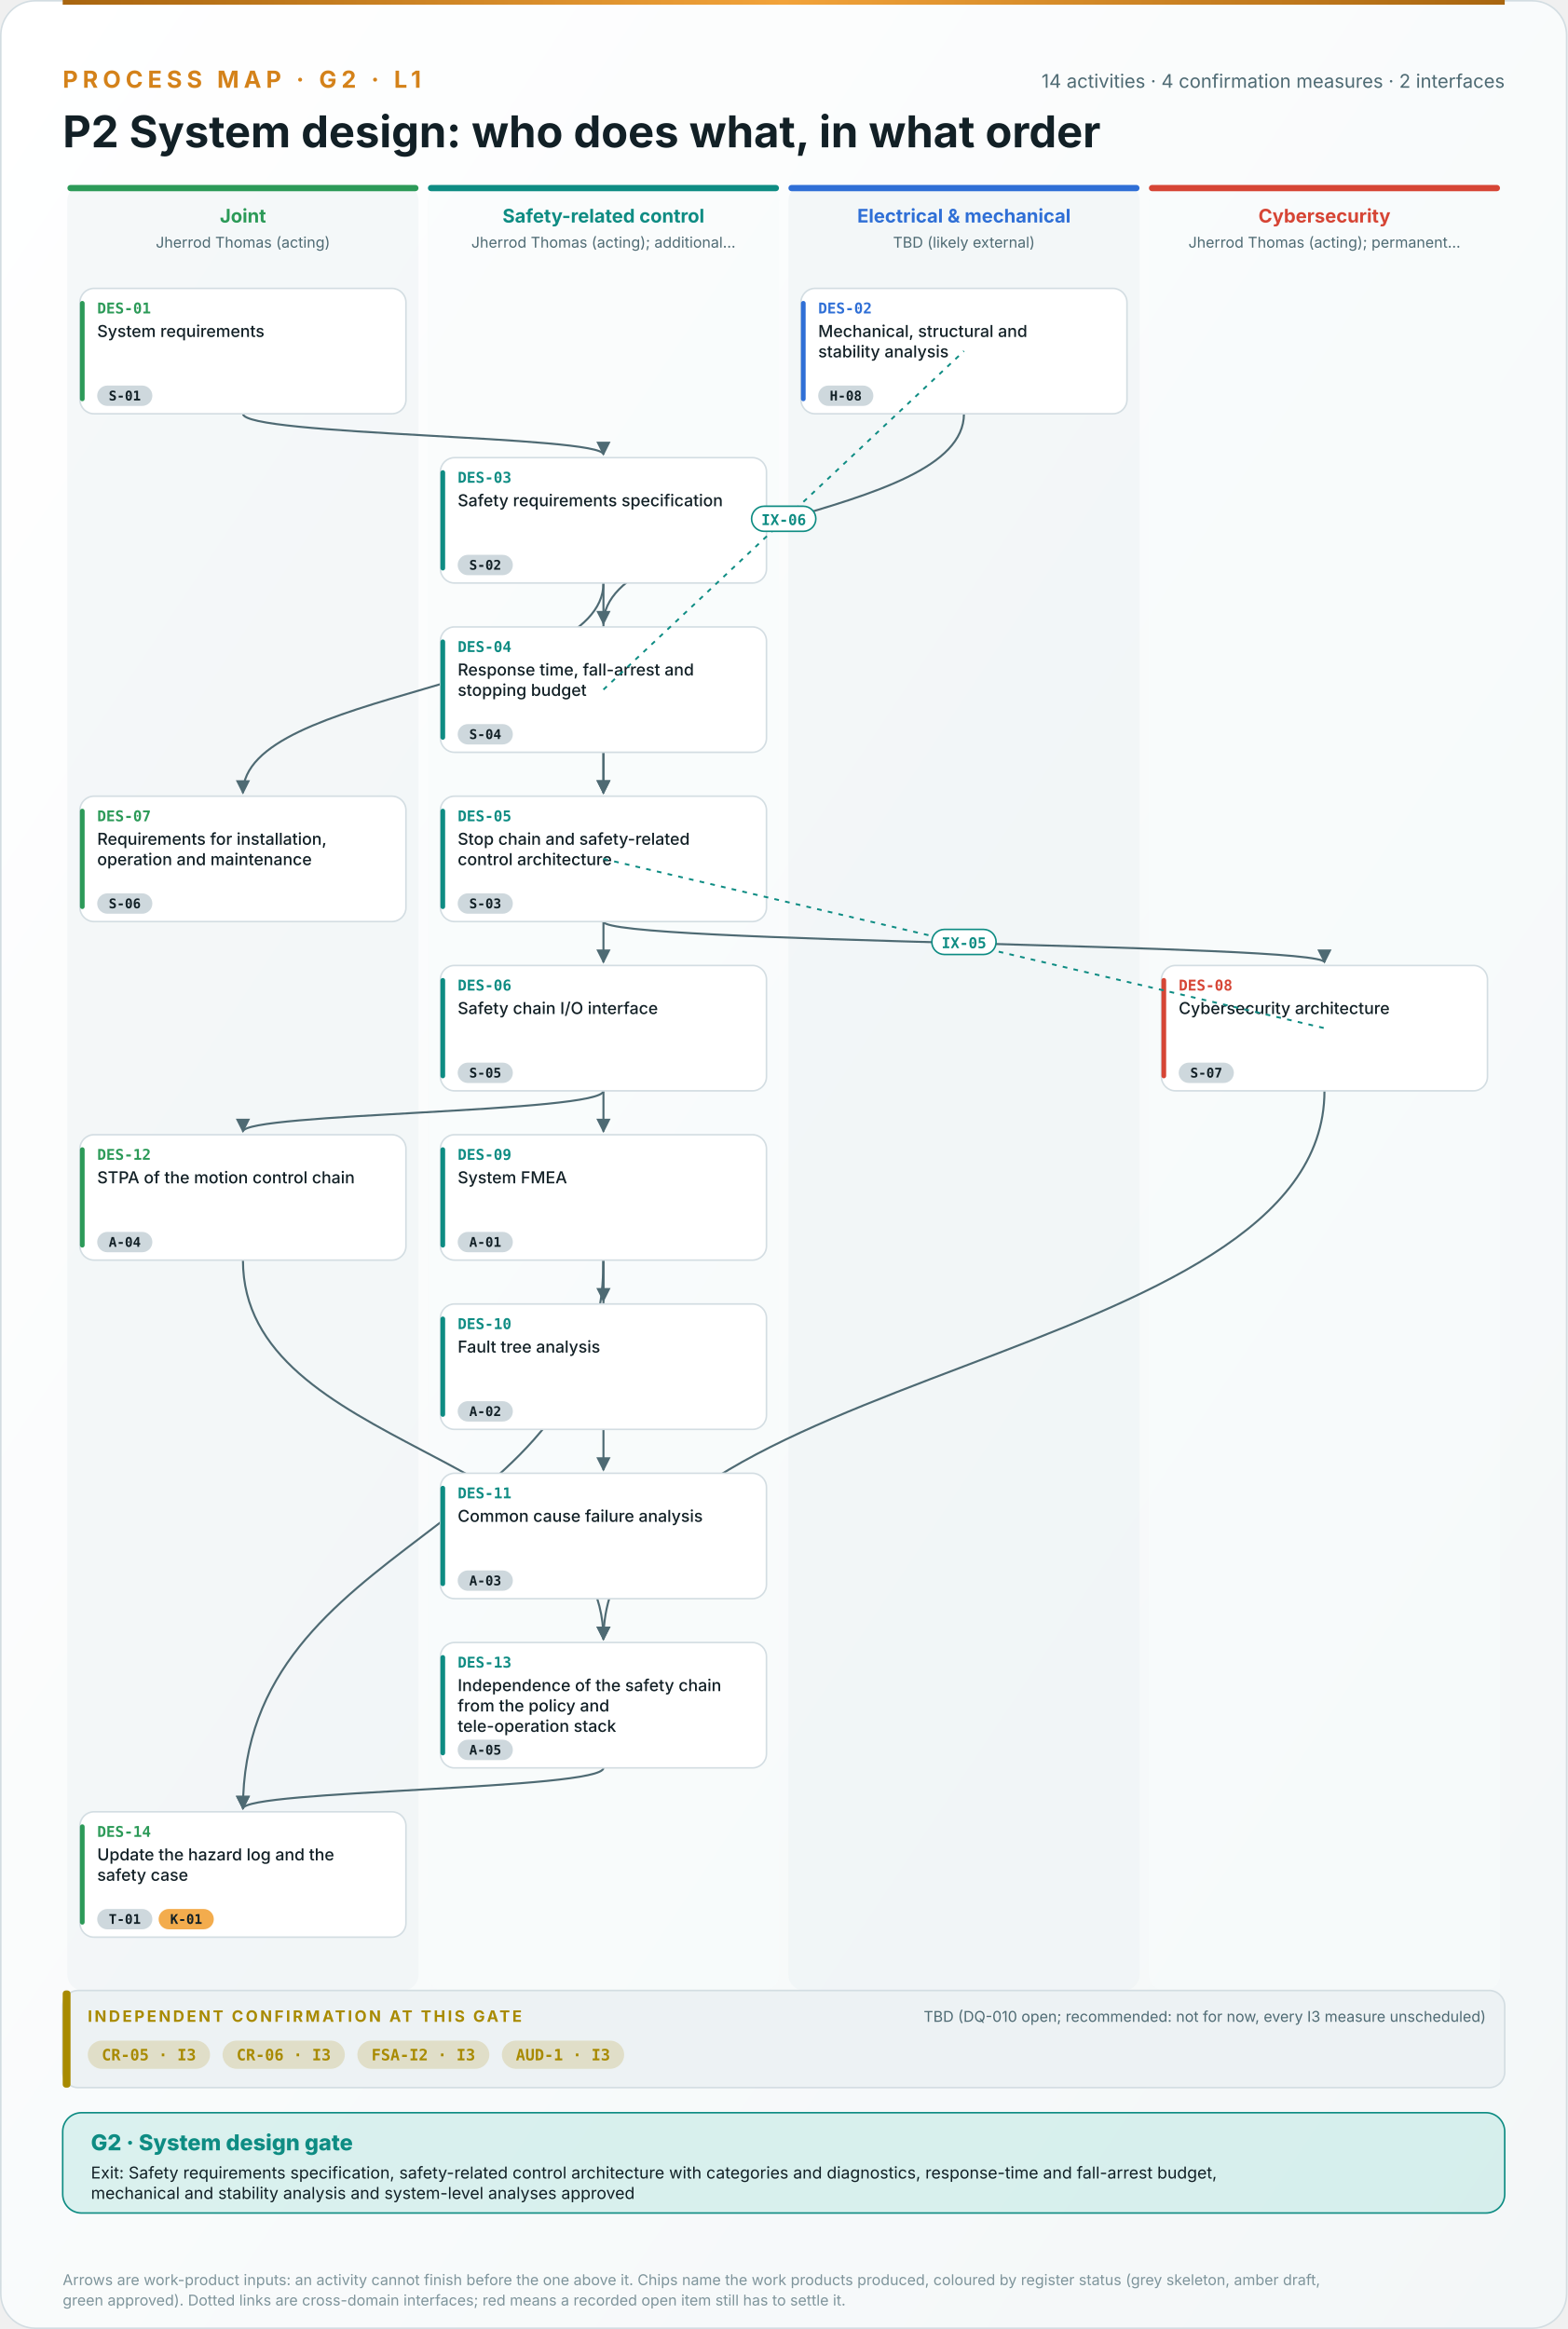
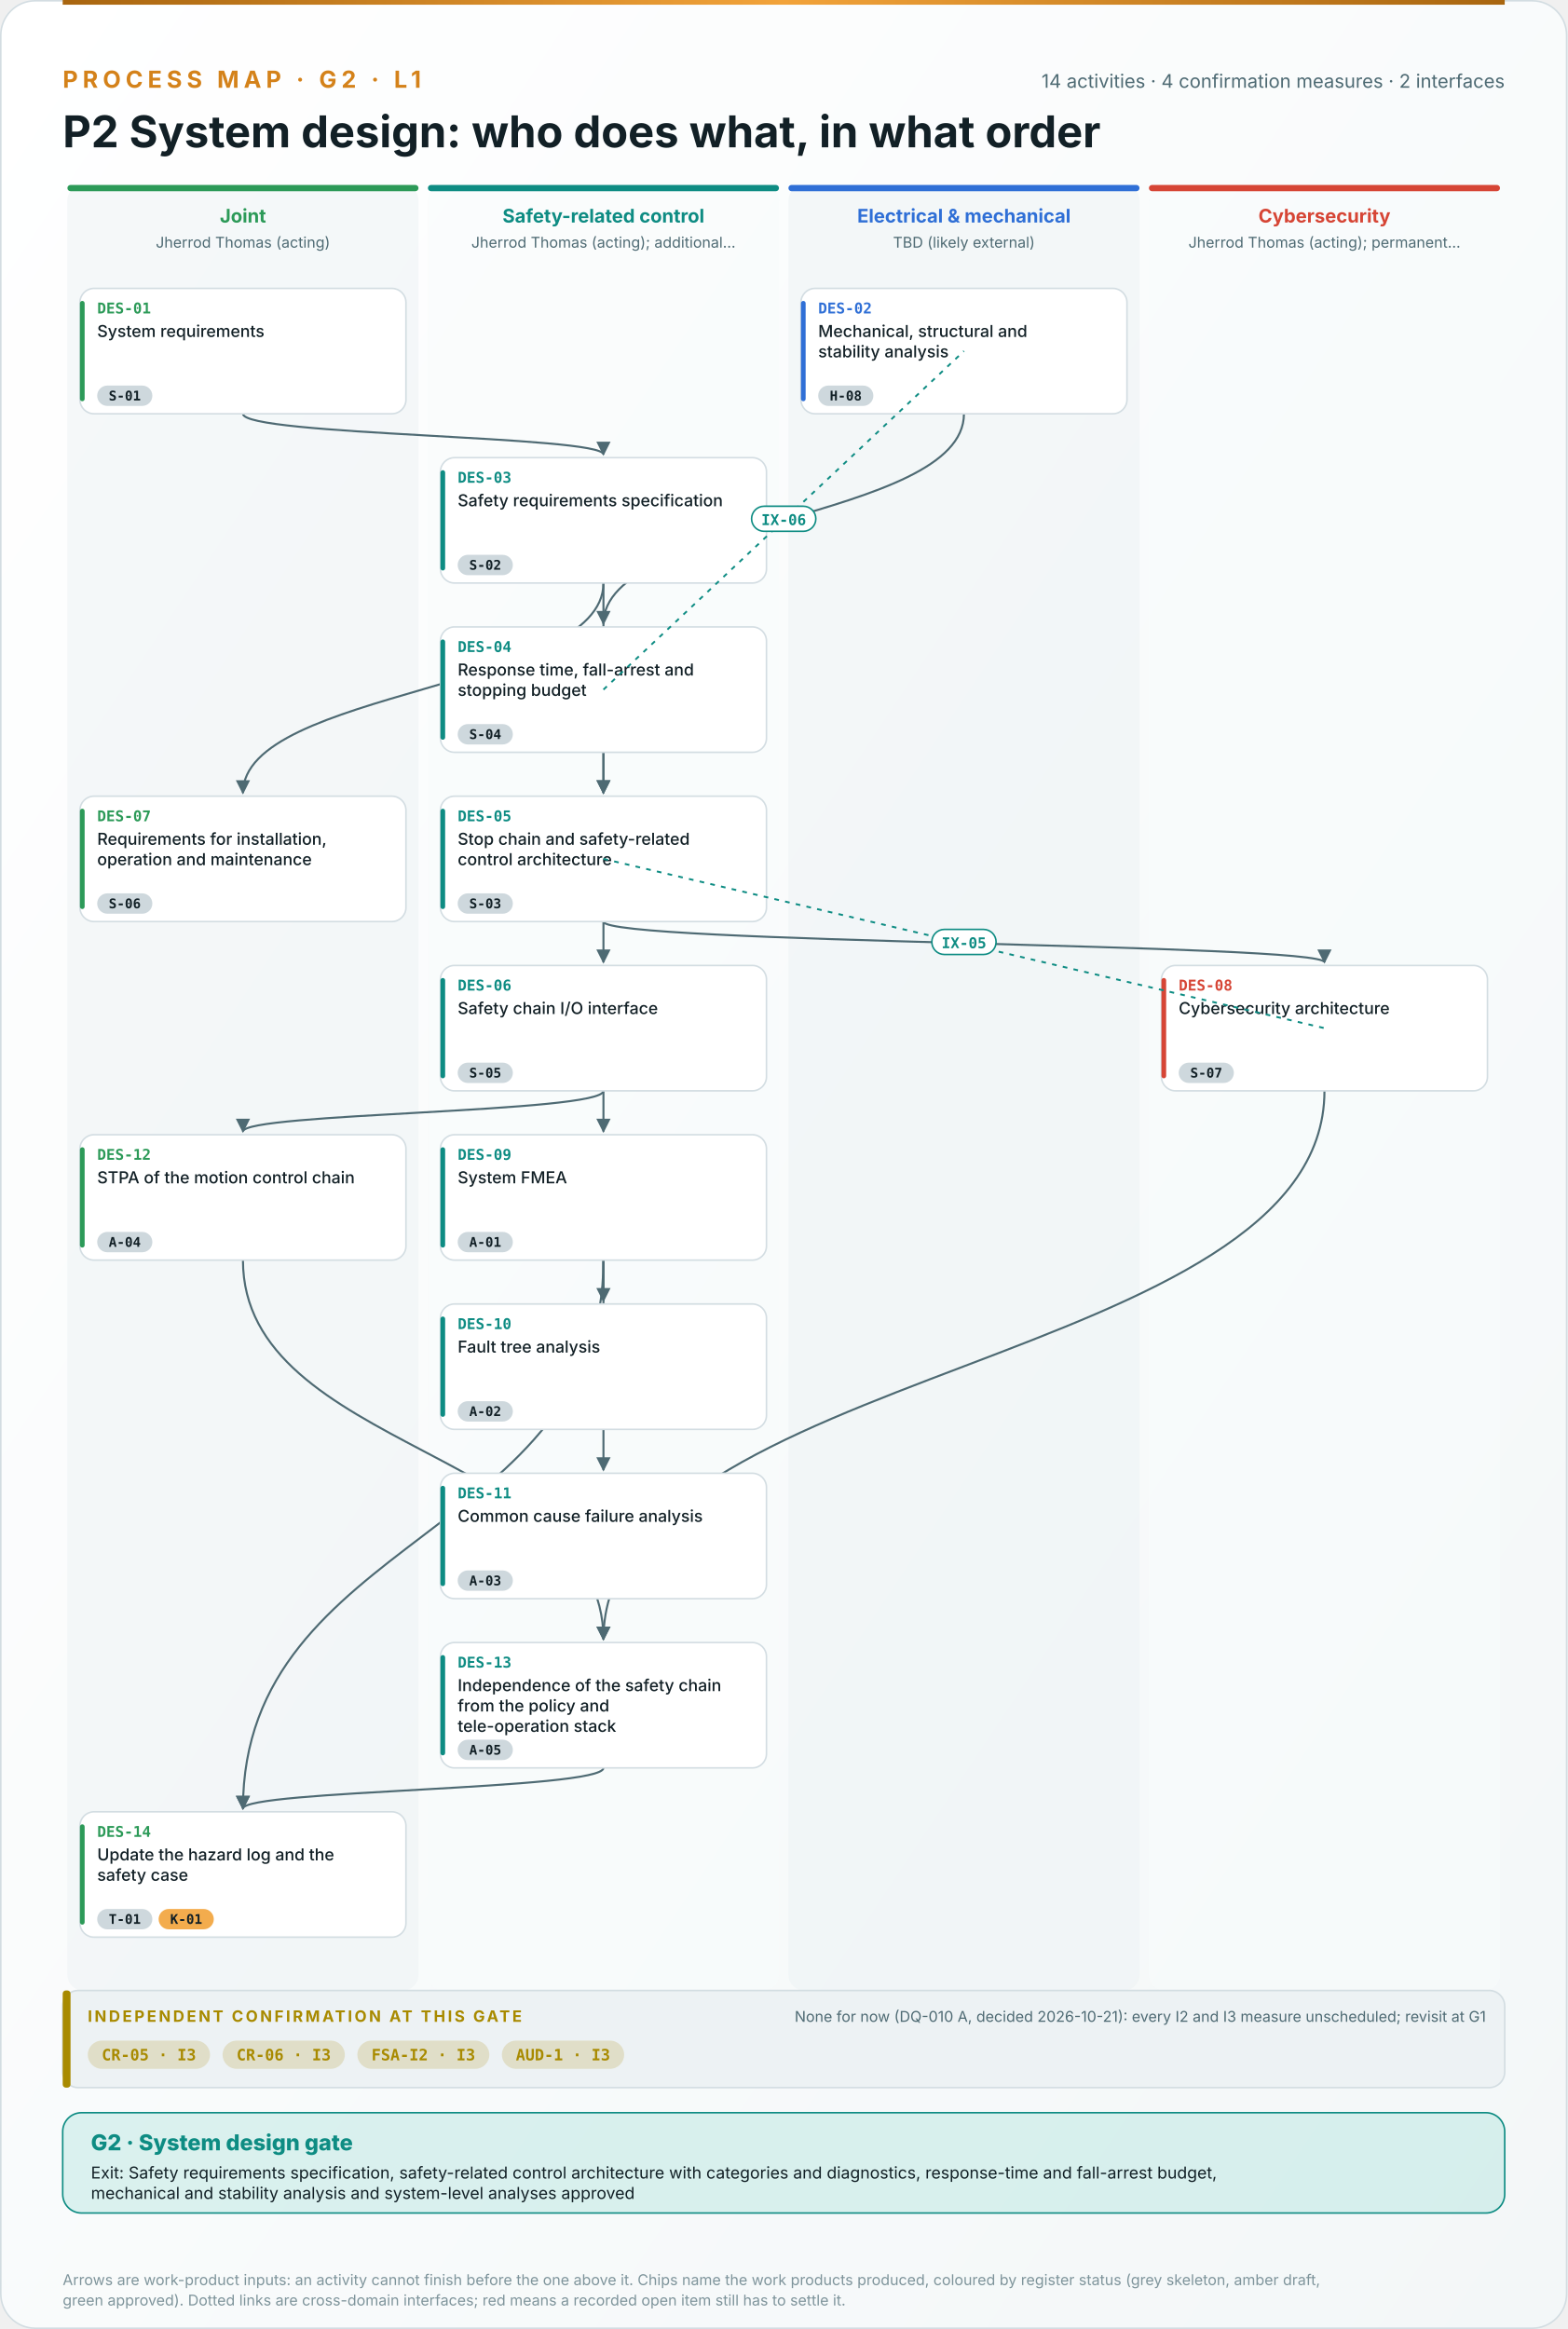
<svg xmlns="http://www.w3.org/2000/svg" width="1000" height="1486" viewBox="0 0 1000 1486" role="img" aria-labelledby="p2-t p2-d">
  <defs>
    <linearGradient id="p2-bg" x1="0" y1="0" x2="1" y2="1">
      <stop offset="0" stop-color="#FFFFFF" />
      <stop offset="1" stop-color="#F3F7F8" />
    </linearGradient>
    <linearGradient id="p2-amber" x1="0" y1="0" x2="1" y2="0">
      <stop offset="0" stop-color="#A8650F" />
      <stop offset="0.5" stop-color="#F2A33A" />
      <stop offset="1" stop-color="#A8650F" />
    </linearGradient>
    <marker id="p2-arrow" viewBox="0 0 10 10" refX="9" refY="5" markerWidth="7" markerHeight="7" orient="auto-start-reverse">
      <path d="M0,0 L10,5 L0,10 z" fill="#4E6A73" />
    </marker>
    <marker id="p2-arrow-amber" viewBox="0 0 10 10" refX="9" refY="5" markerWidth="7" markerHeight="7" orient="auto-start-reverse">
      <path d="M0,0 L10,5 L0,10 z" fill="#D4821A" />
    </marker>
  </defs>
  <rect x="0.5" y="0.5" width="999" height="1485" rx="22" fill="url(#p2-bg)" stroke="#D3DDE2" />
  <rect x="40" y="0" width="920" height="3" fill="url(#p2-amber)" />
  <text x="40" y="56" font-family="Inter, 'Segoe UI', 'Helvetica Neue', Helvetica, Arial, sans-serif" font-size="15" font-weight="700" fill="#D4821A" text-anchor="start" letter-spacing="3">PROCESS MAP · G2 · L1</text>
  <text x="40" y="94" font-family="Inter, 'Segoe UI', 'Helvetica Neue', Helvetica, Arial, sans-serif" font-size="28" font-weight="700" fill="#122026" text-anchor="start">P2 System design: who does what, in what order</text>
  <text x="960" y="56" font-family="Inter, 'Segoe UI', 'Helvetica Neue', Helvetica, Arial, sans-serif" font-size="12" font-weight="400" fill="#4E6A73" text-anchor="end">14 activities · 4 confirmation measures · 2 interfaces</text>
  <rect x="43" y="118" width="224" height="1152" rx="10" fill="#EDF2F4" fill-opacity="0.55" />
  <rect x="43" y="118" width="224" height="4" rx="2" fill="#2C9A58" />
  <text x="155" y="142" font-family="Inter, 'Segoe UI', 'Helvetica Neue', Helvetica, Arial, sans-serif" font-size="12" font-weight="700" fill="#2C9A58" text-anchor="middle">Joint</text>
  <text x="155" y="158" font-family="Inter, 'Segoe UI', 'Helvetica Neue', Helvetica, Arial, sans-serif" font-size="9.5" font-weight="400" fill="#4E6A73" text-anchor="middle">Jherrod Thomas (acting)</text>
  <rect x="273" y="118" width="224" height="1152" rx="10" fill="#F7FAFB" fill-opacity="0.55" />
  <rect x="273" y="118" width="224" height="4" rx="2" fill="#0E8C83" />
  <text x="385" y="142" font-family="Inter, 'Segoe UI', 'Helvetica Neue', Helvetica, Arial, sans-serif" font-size="12" font-weight="700" fill="#0E8C83" text-anchor="middle">Safety-related control</text>
  <text x="385" y="158" font-family="Inter, 'Segoe UI', 'Helvetica Neue', Helvetica, Arial, sans-serif" font-size="9.5" font-weight="400" fill="#4E6A73" text-anchor="middle">Jherrod Thomas (acting); additional…</text>
  <rect x="503" y="118" width="224" height="1152" rx="10" fill="#EDF2F4" fill-opacity="0.55" />
  <rect x="503" y="118" width="224" height="4" rx="2" fill="#2F6FD6" />
  <text x="615" y="142" font-family="Inter, 'Segoe UI', 'Helvetica Neue', Helvetica, Arial, sans-serif" font-size="12" font-weight="700" fill="#2F6FD6" text-anchor="middle">Electrical &amp; mechanical</text>
  <text x="615" y="158" font-family="Inter, 'Segoe UI', 'Helvetica Neue', Helvetica, Arial, sans-serif" font-size="9.5" font-weight="400" fill="#4E6A73" text-anchor="middle">TBD (likely external)</text>
  <rect x="733" y="118" width="224" height="1152" rx="10" fill="#F7FAFB" fill-opacity="0.55" />
  <rect x="733" y="118" width="224" height="4" rx="2" fill="#D64535" />
  <text x="845" y="142" font-family="Inter, 'Segoe UI', 'Helvetica Neue', Helvetica, Arial, sans-serif" font-size="12" font-weight="700" fill="#D64535" text-anchor="middle">Cybersecurity</text>
  <text x="845" y="158" font-family="Inter, 'Segoe UI', 'Helvetica Neue', Helvetica, Arial, sans-serif" font-size="9.5" font-weight="400" fill="#4E6A73" text-anchor="middle">Jherrod Thomas (acting); permanent…</text>
  <path d="M155.0,264.0 C155.0,278.0 385.0,278.0 385.0,290.0" fill="none" stroke="#4E6A73" stroke-width="1.3" marker-end="url(#p2-arrow)" />
  <path d="M615.0,264.0 C615.0,332.0 385.0,332.0 385.0,398.0" fill="none" stroke="#4E6A73" stroke-width="1.3" marker-end="url(#p2-arrow)" />
  <path d="M385.0,372.0 L385.0,506.0" fill="none" stroke="#4E6A73" stroke-width="1.3" marker-end="url(#p2-arrow)" />
  <path d="M385.0,480.0 L385.0,506.0" fill="none" stroke="#4E6A73" stroke-width="1.3" marker-end="url(#p2-arrow)" />
  <path d="M385.0,588.0 L385.0,614.0" fill="none" stroke="#4E6A73" stroke-width="1.3" marker-end="url(#p2-arrow)" />
  <path d="M385.0,372.0 C385.0,440.0 155.0,440.0 155.0,506.0" fill="none" stroke="#4E6A73" stroke-width="1.3" marker-end="url(#p2-arrow)" />
  <path d="M385.0,588.0 C385.0,602.0 845.0,602.0 845.0,614.0" fill="none" stroke="#4E6A73" stroke-width="1.3" marker-end="url(#p2-arrow)" />
  <path d="M385.0,696.0 L385.0,722.0" fill="none" stroke="#4E6A73" stroke-width="1.3" marker-end="url(#p2-arrow)" />
  <path d="M385.0,804.0 L385.0,830.0" fill="none" stroke="#4E6A73" stroke-width="1.3" marker-end="url(#p2-arrow)" />
  <path d="M385.0,804.0 L385.0,938.0" fill="none" stroke="#4E6A73" stroke-width="1.3" marker-end="url(#p2-arrow)" />
  <path d="M385.0,696.0 C385.0,710.0 155.0,710.0 155.0,722.0" fill="none" stroke="#4E6A73" stroke-width="1.3" marker-end="url(#p2-arrow)" />
  <path d="M845.0,696.0 C845.0,872.0 385.0,872.0 385.0,1046.0" fill="none" stroke="#4E6A73" stroke-width="1.3" marker-end="url(#p2-arrow)" />
  <path d="M155.0,804.0 C155.0,926.0 385.0,926.0 385.0,1046.0" fill="none" stroke="#4E6A73" stroke-width="1.3" marker-end="url(#p2-arrow)" />
  <path d="M385.0,804.0 C385.0,980.0 155.0,980.0 155.0,1154.0" fill="none" stroke="#4E6A73" stroke-width="1.3" marker-end="url(#p2-arrow)" />
  <path d="M385.0,1128.0 C385.0,1142.0 155.0,1142.0 155.0,1154.0" fill="none" stroke="#4E6A73" stroke-width="1.3" marker-end="url(#p2-arrow)" />
  <rect x="51" y="184" width="208" height="80" rx="9" fill="#FFFFFF" stroke="#D3DDE2" stroke-width="1" />
  <rect x="51" y="192" width="3" height="64" rx="1.5" fill="#2C9A58" />
  <text x="62" y="200" font-family="'JetBrains Mono', 'SFMono-Regular', Menlo, Consolas, monospace" font-size="9.5" font-weight="700" fill="#2C9A58" text-anchor="start">DES-01</text>
  <text x="62" y="215" font-family="Inter, 'Segoe UI', 'Helvetica Neue', Helvetica, Arial, sans-serif" font-size="10.5" font-weight="500" fill="#122026" text-anchor="start">System requirements</text>
  <rect x="62" y="246" width="35.2" height="13" rx="6.5" fill="#C9D4D9" fill-opacity="0.9" />
  <text x="79.6" y="255.5" font-family="'JetBrains Mono', 'SFMono-Regular', Menlo, Consolas, monospace" font-size="8.5" font-weight="700" fill="#122026" text-anchor="middle">S-01</text>
  <rect x="511" y="184" width="208" height="80" rx="9" fill="#FFFFFF" stroke="#D3DDE2" stroke-width="1" />
  <rect x="511" y="192" width="3" height="64" rx="1.5" fill="#2F6FD6" />
  <text x="522" y="200" font-family="'JetBrains Mono', 'SFMono-Regular', Menlo, Consolas, monospace" font-size="9.5" font-weight="700" fill="#2F6FD6" text-anchor="start">DES-02</text>
  <text x="522" y="215" font-family="Inter, 'Segoe UI', 'Helvetica Neue', Helvetica, Arial, sans-serif" font-size="10.5" font-weight="500" fill="#122026" text-anchor="start">Mechanical, structural and</text>
  <text x="522" y="228" font-family="Inter, 'Segoe UI', 'Helvetica Neue', Helvetica, Arial, sans-serif" font-size="10.5" font-weight="500" fill="#122026" text-anchor="start">stability analysis</text>
  <rect x="522" y="246" width="35.2" height="13" rx="6.5" fill="#C9D4D9" fill-opacity="0.9" />
  <text x="539.6" y="255.5" font-family="'JetBrains Mono', 'SFMono-Regular', Menlo, Consolas, monospace" font-size="8.5" font-weight="700" fill="#122026" text-anchor="middle">H-08</text>
  <rect x="281" y="292" width="208" height="80" rx="9" fill="#FFFFFF" stroke="#D3DDE2" stroke-width="1" />
  <rect x="281" y="300" width="3" height="64" rx="1.5" fill="#0E8C83" />
  <text x="292" y="308" font-family="'JetBrains Mono', 'SFMono-Regular', Menlo, Consolas, monospace" font-size="9.5" font-weight="700" fill="#0E8C83" text-anchor="start">DES-03</text>
  <text x="292" y="323" font-family="Inter, 'Segoe UI', 'Helvetica Neue', Helvetica, Arial, sans-serif" font-size="10.5" font-weight="500" fill="#122026" text-anchor="start">Safety requirements specification</text>
  <rect x="292" y="354" width="35.2" height="13" rx="6.5" fill="#C9D4D9" fill-opacity="0.9" />
  <text x="309.6" y="363.5" font-family="'JetBrains Mono', 'SFMono-Regular', Menlo, Consolas, monospace" font-size="8.5" font-weight="700" fill="#122026" text-anchor="middle">S-02</text>
  <rect x="281" y="400" width="208" height="80" rx="9" fill="#FFFFFF" stroke="#D3DDE2" stroke-width="1" />
  <rect x="281" y="408" width="3" height="64" rx="1.5" fill="#0E8C83" />
  <text x="292" y="416" font-family="'JetBrains Mono', 'SFMono-Regular', Menlo, Consolas, monospace" font-size="9.5" font-weight="700" fill="#0E8C83" text-anchor="start">DES-04</text>
  <text x="292" y="431" font-family="Inter, 'Segoe UI', 'Helvetica Neue', Helvetica, Arial, sans-serif" font-size="10.5" font-weight="500" fill="#122026" text-anchor="start">Response time, fall-arrest and</text>
  <text x="292" y="444" font-family="Inter, 'Segoe UI', 'Helvetica Neue', Helvetica, Arial, sans-serif" font-size="10.5" font-weight="500" fill="#122026" text-anchor="start">stopping budget</text>
  <rect x="292" y="462" width="35.2" height="13" rx="6.5" fill="#C9D4D9" fill-opacity="0.9" />
  <text x="309.6" y="471.5" font-family="'JetBrains Mono', 'SFMono-Regular', Menlo, Consolas, monospace" font-size="8.5" font-weight="700" fill="#122026" text-anchor="middle">S-04</text>
  <rect x="281" y="508" width="208" height="80" rx="9" fill="#FFFFFF" stroke="#D3DDE2" stroke-width="1" />
  <rect x="281" y="516" width="3" height="64" rx="1.5" fill="#0E8C83" />
  <text x="292" y="524" font-family="'JetBrains Mono', 'SFMono-Regular', Menlo, Consolas, monospace" font-size="9.5" font-weight="700" fill="#0E8C83" text-anchor="start">DES-05</text>
  <text x="292" y="539" font-family="Inter, 'Segoe UI', 'Helvetica Neue', Helvetica, Arial, sans-serif" font-size="10.5" font-weight="500" fill="#122026" text-anchor="start">Stop chain and safety-related</text>
  <text x="292" y="552" font-family="Inter, 'Segoe UI', 'Helvetica Neue', Helvetica, Arial, sans-serif" font-size="10.5" font-weight="500" fill="#122026" text-anchor="start">control architecture</text>
  <rect x="292" y="570" width="35.2" height="13" rx="6.5" fill="#C9D4D9" fill-opacity="0.9" />
  <text x="309.6" y="579.5" font-family="'JetBrains Mono', 'SFMono-Regular', Menlo, Consolas, monospace" font-size="8.5" font-weight="700" fill="#122026" text-anchor="middle">S-03</text>
  <rect x="281" y="616" width="208" height="80" rx="9" fill="#FFFFFF" stroke="#D3DDE2" stroke-width="1" />
  <rect x="281" y="624" width="3" height="64" rx="1.5" fill="#0E8C83" />
  <text x="292" y="632" font-family="'JetBrains Mono', 'SFMono-Regular', Menlo, Consolas, monospace" font-size="9.5" font-weight="700" fill="#0E8C83" text-anchor="start">DES-06</text>
  <text x="292" y="647" font-family="Inter, 'Segoe UI', 'Helvetica Neue', Helvetica, Arial, sans-serif" font-size="10.5" font-weight="500" fill="#122026" text-anchor="start">Safety chain I/O interface</text>
  <rect x="292" y="678" width="35.2" height="13" rx="6.5" fill="#C9D4D9" fill-opacity="0.9" />
  <text x="309.6" y="687.5" font-family="'JetBrains Mono', 'SFMono-Regular', Menlo, Consolas, monospace" font-size="8.5" font-weight="700" fill="#122026" text-anchor="middle">S-05</text>
  <rect x="51" y="508" width="208" height="80" rx="9" fill="#FFFFFF" stroke="#D3DDE2" stroke-width="1" />
  <rect x="51" y="516" width="3" height="64" rx="1.5" fill="#2C9A58" />
  <text x="62" y="524" font-family="'JetBrains Mono', 'SFMono-Regular', Menlo, Consolas, monospace" font-size="9.5" font-weight="700" fill="#2C9A58" text-anchor="start">DES-07</text>
  <text x="62" y="539" font-family="Inter, 'Segoe UI', 'Helvetica Neue', Helvetica, Arial, sans-serif" font-size="10.5" font-weight="500" fill="#122026" text-anchor="start">Requirements for installation,</text>
  <text x="62" y="552" font-family="Inter, 'Segoe UI', 'Helvetica Neue', Helvetica, Arial, sans-serif" font-size="10.5" font-weight="500" fill="#122026" text-anchor="start">operation and maintenance</text>
  <rect x="62" y="570" width="35.2" height="13" rx="6.5" fill="#C9D4D9" fill-opacity="0.9" />
  <text x="79.6" y="579.5" font-family="'JetBrains Mono', 'SFMono-Regular', Menlo, Consolas, monospace" font-size="8.5" font-weight="700" fill="#122026" text-anchor="middle">S-06</text>
  <rect x="741" y="616" width="208" height="80" rx="9" fill="#FFFFFF" stroke="#D3DDE2" stroke-width="1" />
  <rect x="741" y="624" width="3" height="64" rx="1.5" fill="#D64535" />
  <text x="752" y="632" font-family="'JetBrains Mono', 'SFMono-Regular', Menlo, Consolas, monospace" font-size="9.5" font-weight="700" fill="#D64535" text-anchor="start">DES-08</text>
  <text x="752" y="647" font-family="Inter, 'Segoe UI', 'Helvetica Neue', Helvetica, Arial, sans-serif" font-size="10.5" font-weight="500" fill="#122026" text-anchor="start">Cybersecurity architecture</text>
  <rect x="752" y="678" width="35.2" height="13" rx="6.5" fill="#C9D4D9" fill-opacity="0.9" />
  <text x="769.6" y="687.5" font-family="'JetBrains Mono', 'SFMono-Regular', Menlo, Consolas, monospace" font-size="8.5" font-weight="700" fill="#122026" text-anchor="middle">S-07</text>
  <rect x="281" y="724" width="208" height="80" rx="9" fill="#FFFFFF" stroke="#D3DDE2" stroke-width="1" />
  <rect x="281" y="732" width="3" height="64" rx="1.5" fill="#0E8C83" />
  <text x="292" y="740" font-family="'JetBrains Mono', 'SFMono-Regular', Menlo, Consolas, monospace" font-size="9.5" font-weight="700" fill="#0E8C83" text-anchor="start">DES-09</text>
  <text x="292" y="755" font-family="Inter, 'Segoe UI', 'Helvetica Neue', Helvetica, Arial, sans-serif" font-size="10.5" font-weight="500" fill="#122026" text-anchor="start">System FMEA</text>
  <rect x="292" y="786" width="35.2" height="13" rx="6.5" fill="#C9D4D9" fill-opacity="0.9" />
  <text x="309.6" y="795.5" font-family="'JetBrains Mono', 'SFMono-Regular', Menlo, Consolas, monospace" font-size="8.5" font-weight="700" fill="#122026" text-anchor="middle">A-01</text>
  <rect x="281" y="832" width="208" height="80" rx="9" fill="#FFFFFF" stroke="#D3DDE2" stroke-width="1" />
  <rect x="281" y="840" width="3" height="64" rx="1.5" fill="#0E8C83" />
  <text x="292" y="848" font-family="'JetBrains Mono', 'SFMono-Regular', Menlo, Consolas, monospace" font-size="9.5" font-weight="700" fill="#0E8C83" text-anchor="start">DES-10</text>
  <text x="292" y="863" font-family="Inter, 'Segoe UI', 'Helvetica Neue', Helvetica, Arial, sans-serif" font-size="10.5" font-weight="500" fill="#122026" text-anchor="start">Fault tree analysis</text>
  <rect x="292" y="894" width="35.2" height="13" rx="6.5" fill="#C9D4D9" fill-opacity="0.9" />
  <text x="309.6" y="903.5" font-family="'JetBrains Mono', 'SFMono-Regular', Menlo, Consolas, monospace" font-size="8.5" font-weight="700" fill="#122026" text-anchor="middle">A-02</text>
  <rect x="281" y="940" width="208" height="80" rx="9" fill="#FFFFFF" stroke="#D3DDE2" stroke-width="1" />
  <rect x="281" y="948" width="3" height="64" rx="1.5" fill="#0E8C83" />
  <text x="292" y="956" font-family="'JetBrains Mono', 'SFMono-Regular', Menlo, Consolas, monospace" font-size="9.5" font-weight="700" fill="#0E8C83" text-anchor="start">DES-11</text>
  <text x="292" y="971" font-family="Inter, 'Segoe UI', 'Helvetica Neue', Helvetica, Arial, sans-serif" font-size="10.5" font-weight="500" fill="#122026" text-anchor="start">Common cause failure analysis</text>
  <rect x="292" y="1002" width="35.2" height="13" rx="6.5" fill="#C9D4D9" fill-opacity="0.9" />
  <text x="309.6" y="1011.5" font-family="'JetBrains Mono', 'SFMono-Regular', Menlo, Consolas, monospace" font-size="8.5" font-weight="700" fill="#122026" text-anchor="middle">A-03</text>
  <rect x="51" y="724" width="208" height="80" rx="9" fill="#FFFFFF" stroke="#D3DDE2" stroke-width="1" />
  <rect x="51" y="732" width="3" height="64" rx="1.5" fill="#2C9A58" />
  <text x="62" y="740" font-family="'JetBrains Mono', 'SFMono-Regular', Menlo, Consolas, monospace" font-size="9.5" font-weight="700" fill="#2C9A58" text-anchor="start">DES-12</text>
  <text x="62" y="755" font-family="Inter, 'Segoe UI', 'Helvetica Neue', Helvetica, Arial, sans-serif" font-size="10.5" font-weight="500" fill="#122026" text-anchor="start">STPA of the motion control chain</text>
  <rect x="62" y="786" width="35.2" height="13" rx="6.5" fill="#C9D4D9" fill-opacity="0.9" />
  <text x="79.6" y="795.5" font-family="'JetBrains Mono', 'SFMono-Regular', Menlo, Consolas, monospace" font-size="8.5" font-weight="700" fill="#122026" text-anchor="middle">A-04</text>
  <rect x="281" y="1048" width="208" height="80" rx="9" fill="#FFFFFF" stroke="#D3DDE2" stroke-width="1" />
  <rect x="281" y="1056" width="3" height="64" rx="1.5" fill="#0E8C83" />
  <text x="292" y="1064" font-family="'JetBrains Mono', 'SFMono-Regular', Menlo, Consolas, monospace" font-size="9.5" font-weight="700" fill="#0E8C83" text-anchor="start">DES-13</text>
  <text x="292" y="1079" font-family="Inter, 'Segoe UI', 'Helvetica Neue', Helvetica, Arial, sans-serif" font-size="10.5" font-weight="500" fill="#122026" text-anchor="start">Independence of the safety chain</text>
  <text x="292" y="1092" font-family="Inter, 'Segoe UI', 'Helvetica Neue', Helvetica, Arial, sans-serif" font-size="10.5" font-weight="500" fill="#122026" text-anchor="start">from the policy and</text>
  <text x="292" y="1105" font-family="Inter, 'Segoe UI', 'Helvetica Neue', Helvetica, Arial, sans-serif" font-size="10.5" font-weight="500" fill="#122026" text-anchor="start">tele-operation stack</text>
  <rect x="292" y="1110" width="35.2" height="13" rx="6.5" fill="#C9D4D9" fill-opacity="0.9" />
  <text x="309.6" y="1119.5" font-family="'JetBrains Mono', 'SFMono-Regular', Menlo, Consolas, monospace" font-size="8.5" font-weight="700" fill="#122026" text-anchor="middle">A-05</text>
  <rect x="51" y="1156" width="208" height="80" rx="9" fill="#FFFFFF" stroke="#D3DDE2" stroke-width="1" />
  <rect x="51" y="1164" width="3" height="64" rx="1.5" fill="#2C9A58" />
  <text x="62" y="1172" font-family="'JetBrains Mono', 'SFMono-Regular', Menlo, Consolas, monospace" font-size="9.5" font-weight="700" fill="#2C9A58" text-anchor="start">DES-14</text>
  <text x="62" y="1187" font-family="Inter, 'Segoe UI', 'Helvetica Neue', Helvetica, Arial, sans-serif" font-size="10.5" font-weight="500" fill="#122026" text-anchor="start">Update the hazard log and the</text>
  <text x="62" y="1200" font-family="Inter, 'Segoe UI', 'Helvetica Neue', Helvetica, Arial, sans-serif" font-size="10.5" font-weight="500" fill="#122026" text-anchor="start">safety case</text>
  <rect x="62" y="1218" width="35.2" height="13" rx="6.5" fill="#C9D4D9" fill-opacity="0.9" />
  <text x="79.6" y="1227.5" font-family="'JetBrains Mono', 'SFMono-Regular', Menlo, Consolas, monospace" font-size="8.5" font-weight="700" fill="#122026" text-anchor="middle">T-01</text>
  <rect x="101.2" y="1218" width="35.2" height="13" rx="6.5" fill="#F2A33A" fill-opacity="0.9" />
  <text x="118.8" y="1227.5" font-family="'JetBrains Mono', 'SFMono-Regular', Menlo, Consolas, monospace" font-size="8.5" font-weight="700" fill="#122026" text-anchor="middle">K-01</text>
  <path d="M385.0,548.0 L845.0,656.0" fill="none" stroke="#0E8C83" stroke-width="1.2" stroke-dasharray="3 4" />
  <rect x="594.5" y="593" width="41" height="16" rx="8" fill="#FFFFFF" stroke="#0E8C83" stroke-width="1" />
  <text x="615" y="605" font-family="'JetBrains Mono', 'SFMono-Regular', Menlo, Consolas, monospace" font-size="9.5" font-weight="700" fill="#0E8C83" text-anchor="middle">IX-05</text>
  <path d="M385.0,440.0 L615.0,224.0" fill="none" stroke="#0E8C83" stroke-width="1.2" stroke-dasharray="3 4" />
  <rect x="479.5" y="323" width="41" height="16" rx="8" fill="#FFFFFF" stroke="#0E8C83" stroke-width="1" />
  <text x="500" y="335" font-family="'JetBrains Mono', 'SFMono-Regular', Menlo, Consolas, monospace" font-size="9.5" font-weight="700" fill="#0E8C83" text-anchor="middle">IX-06</text>
  <rect x="40" y="1270" width="920" height="62" rx="10" fill="#EDF2F4" stroke="#D3DDE2" stroke-width="1" />
  <rect x="40" y="1270" width="5" height="62" rx="2" fill="#A88A00" />
  <text x="56" y="1290" font-family="Inter, 'Segoe UI', 'Helvetica Neue', Helvetica, Arial, sans-serif" font-size="10" font-weight="700" fill="#A88A00" text-anchor="start" letter-spacing="1.5">INDEPENDENT CONFIRMATION AT THIS GATE</text>
-   <text x="948" y="1290" font-family="Inter, 'Segoe UI', 'Helvetica Neue', Helvetica, Arial, sans-serif" font-size="9.5" font-weight="400" fill="#4E6A73" text-anchor="end">TBD (DQ-010 open; recommended: not for now, every I3 measure unscheduled)</text>
+   <text x="948" y="1290" font-family="Inter, 'Segoe UI', 'Helvetica Neue', Helvetica, Arial, sans-serif" font-size="9.5" font-weight="400" fill="#4E6A73" text-anchor="end">None for now (DQ-010 A, decided 2026-10-21): every I2 and I3 measure unscheduled; revisit at G1</text>
  <rect x="56" y="1302" width="78" height="18" rx="9" fill="#A88A00" fill-opacity="0.18" />
  <text x="95" y="1314.6" font-family="'JetBrains Mono', 'SFMono-Regular', Menlo, Consolas, monospace" font-size="10" font-weight="700" fill="#A88A00" text-anchor="middle">CR-05 · I3</text>
  <rect x="142" y="1302" width="78" height="18" rx="9" fill="#A88A00" fill-opacity="0.18" />
  <text x="181" y="1314.6" font-family="'JetBrains Mono', 'SFMono-Regular', Menlo, Consolas, monospace" font-size="10" font-weight="700" fill="#A88A00" text-anchor="middle">CR-06 · I3</text>
  <rect x="228" y="1302" width="84.2" height="18" rx="9" fill="#A88A00" fill-opacity="0.18" />
  <text x="270.1" y="1314.6" font-family="'JetBrains Mono', 'SFMono-Regular', Menlo, Consolas, monospace" font-size="10" font-weight="700" fill="#A88A00" text-anchor="middle">FSA-I2 · I3</text>
  <rect x="320.2" y="1302" width="78" height="18" rx="9" fill="#A88A00" fill-opacity="0.18" />
  <text x="359.2" y="1314.6" font-family="'JetBrains Mono', 'SFMono-Regular', Menlo, Consolas, monospace" font-size="10" font-weight="700" fill="#A88A00" text-anchor="middle">AUD-1 · I3</text>
  <rect x="40" y="1348" width="920" height="64" rx="12" fill="#8FD8D1" fill-opacity="0.3" />
  <rect x="40" y="1348" width="920" height="64" rx="12" fill="none" stroke="#0E8C83" stroke-width="1" />
  <text x="58" y="1372" font-family="Inter, 'Segoe UI', 'Helvetica Neue', Helvetica, Arial, sans-serif" font-size="14" font-weight="800" fill="#0E8C83" text-anchor="start">G2 · System design gate</text>
  <text x="58" y="1390" font-family="Inter, 'Segoe UI', 'Helvetica Neue', Helvetica, Arial, sans-serif" font-size="10.5" font-weight="400" fill="#122026" text-anchor="start">Exit: Safety requirements specification, safety-related control architecture with categories and diagnostics, response-time and fall-arrest budget,</text>
  <text x="58" y="1403" font-family="Inter, 'Segoe UI', 'Helvetica Neue', Helvetica, Arial, sans-serif" font-size="10.5" font-weight="400" fill="#122026" text-anchor="start">mechanical and stability analysis and system-level analyses approved</text>
  <text x="40" y="1458" font-family="Inter, 'Segoe UI', 'Helvetica Neue', Helvetica, Arial, sans-serif" font-size="9.5" font-weight="400" fill="#7E949B" text-anchor="start">Arrows are work-product inputs: an activity cannot finish before the one above it. Chips name the work products produced, coloured by register status (grey skeleton, amber draft,</text>
  <text x="40" y="1471" font-family="Inter, 'Segoe UI', 'Helvetica Neue', Helvetica, Arial, sans-serif" font-size="9.5" font-weight="400" fill="#7E949B" text-anchor="start">green approved). Dotted links are cross-domain interfaces; red means a recorded open item still has to settle it.</text>
</svg>
